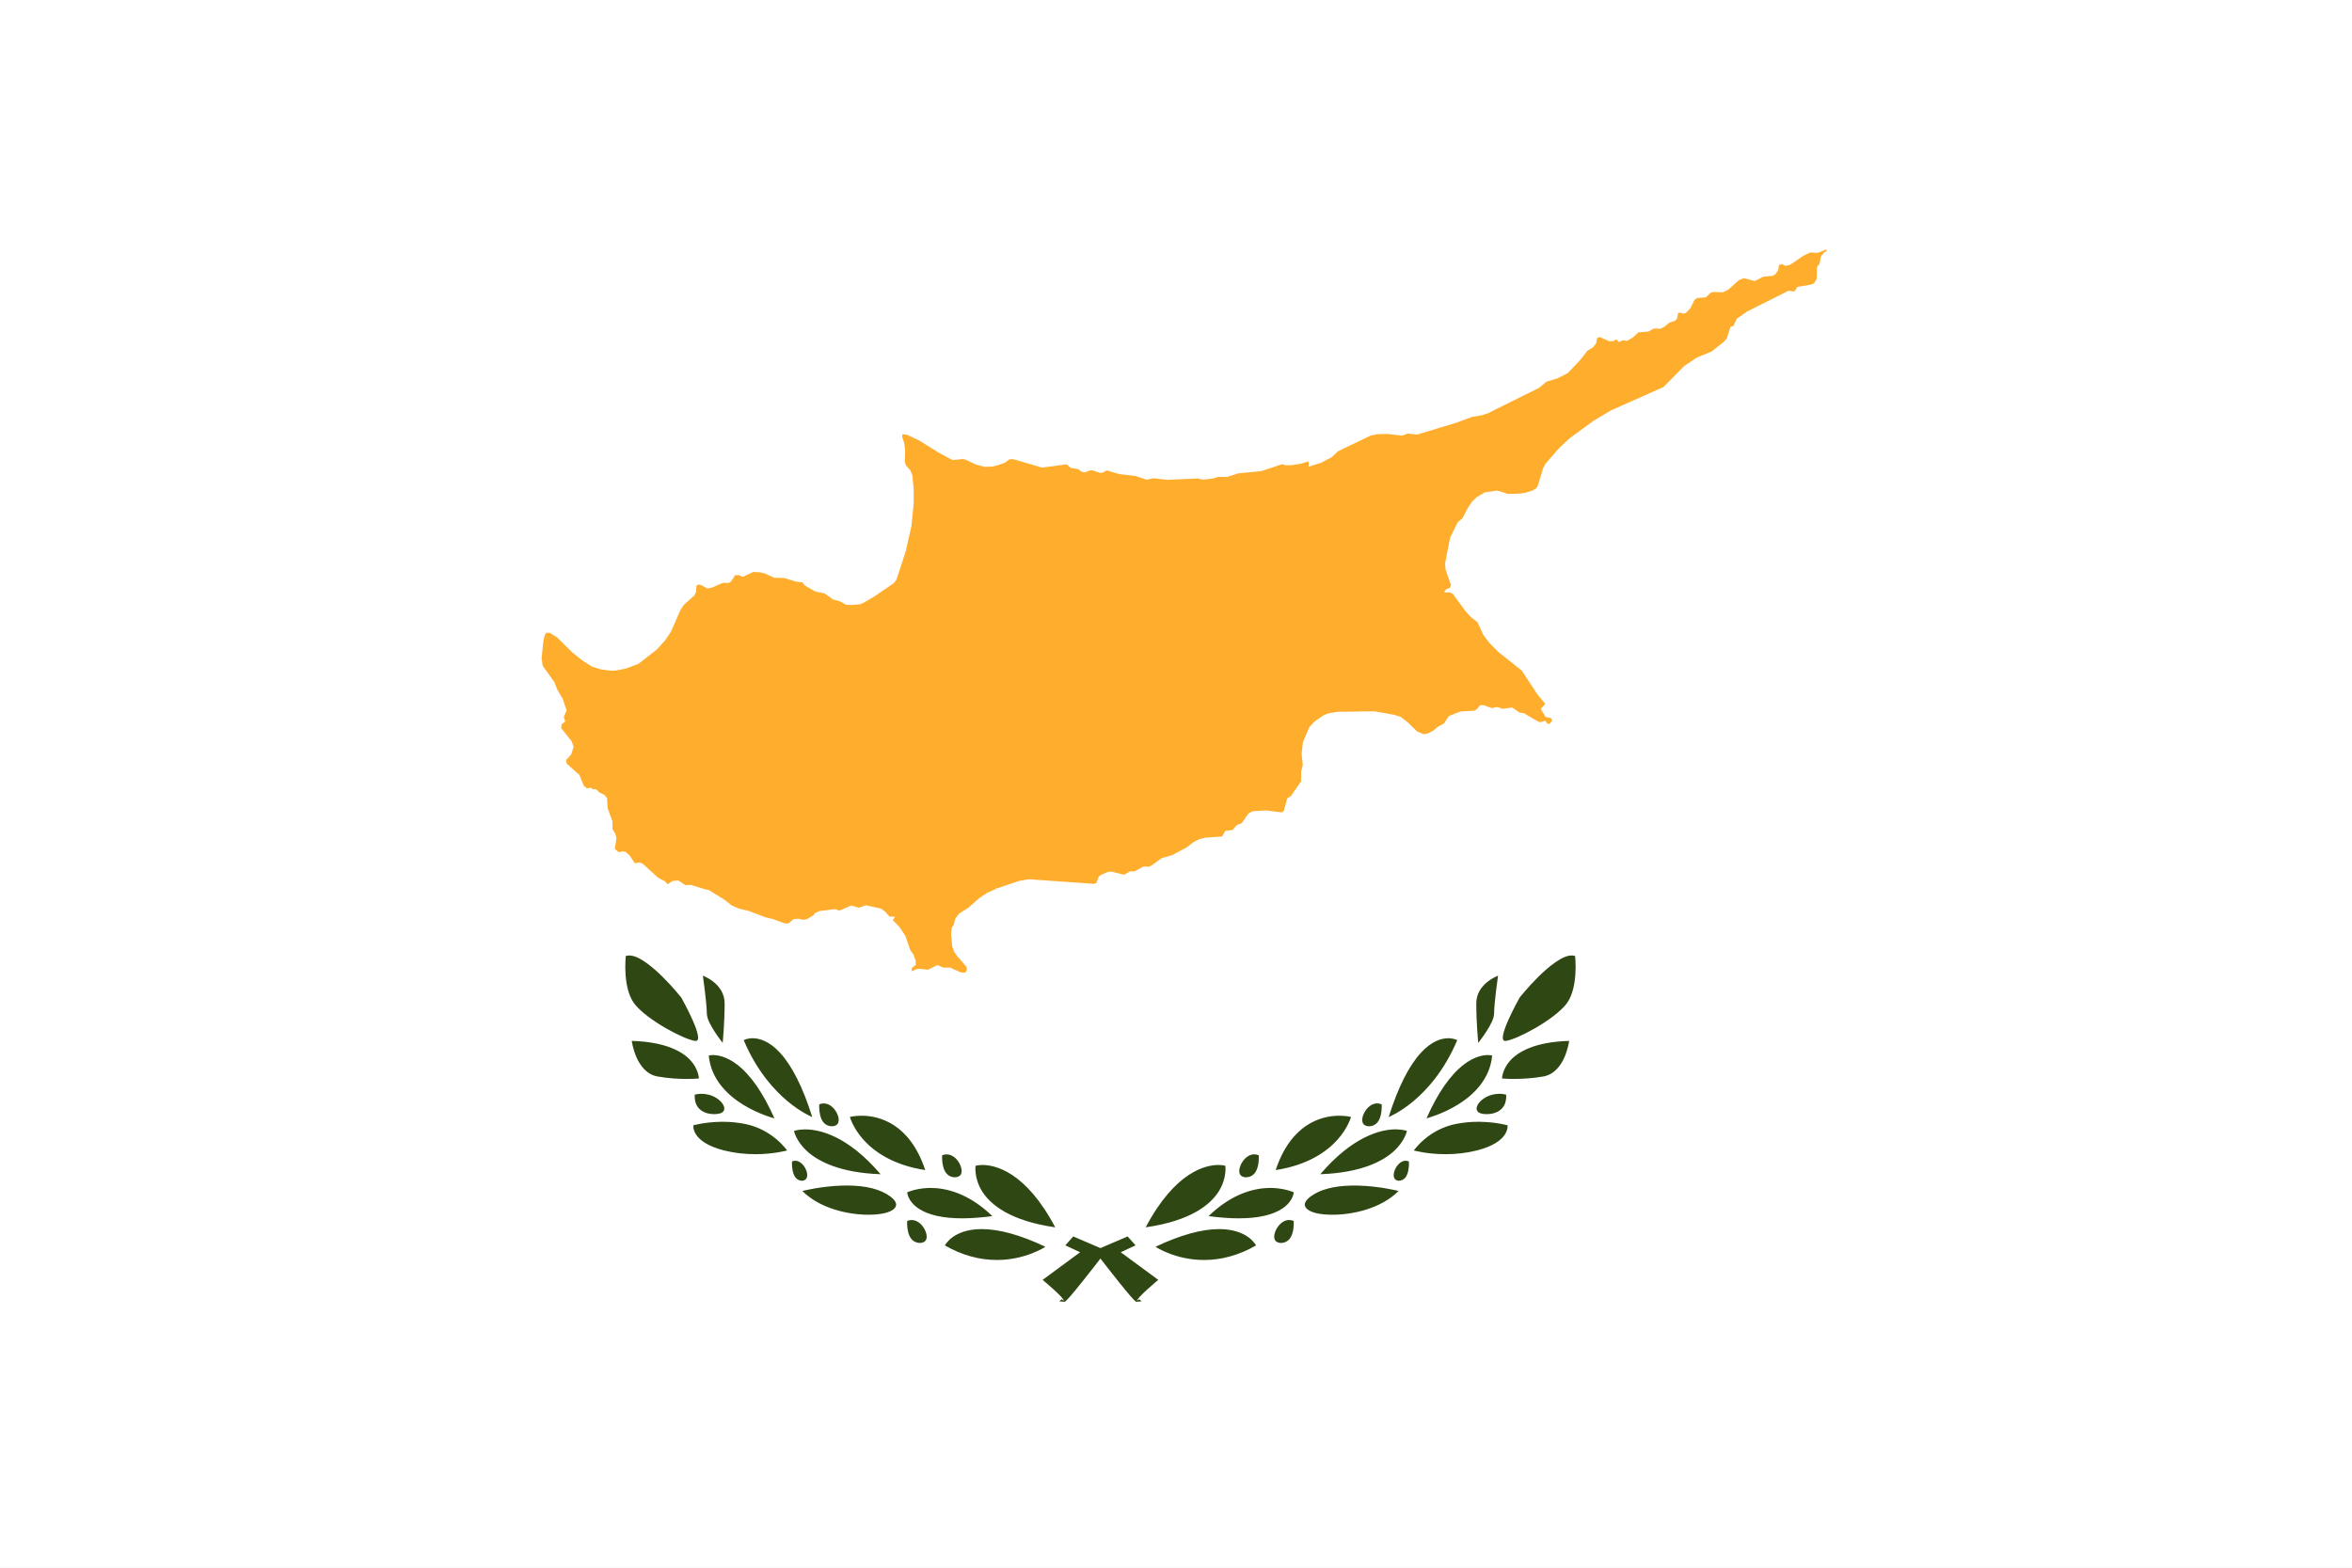
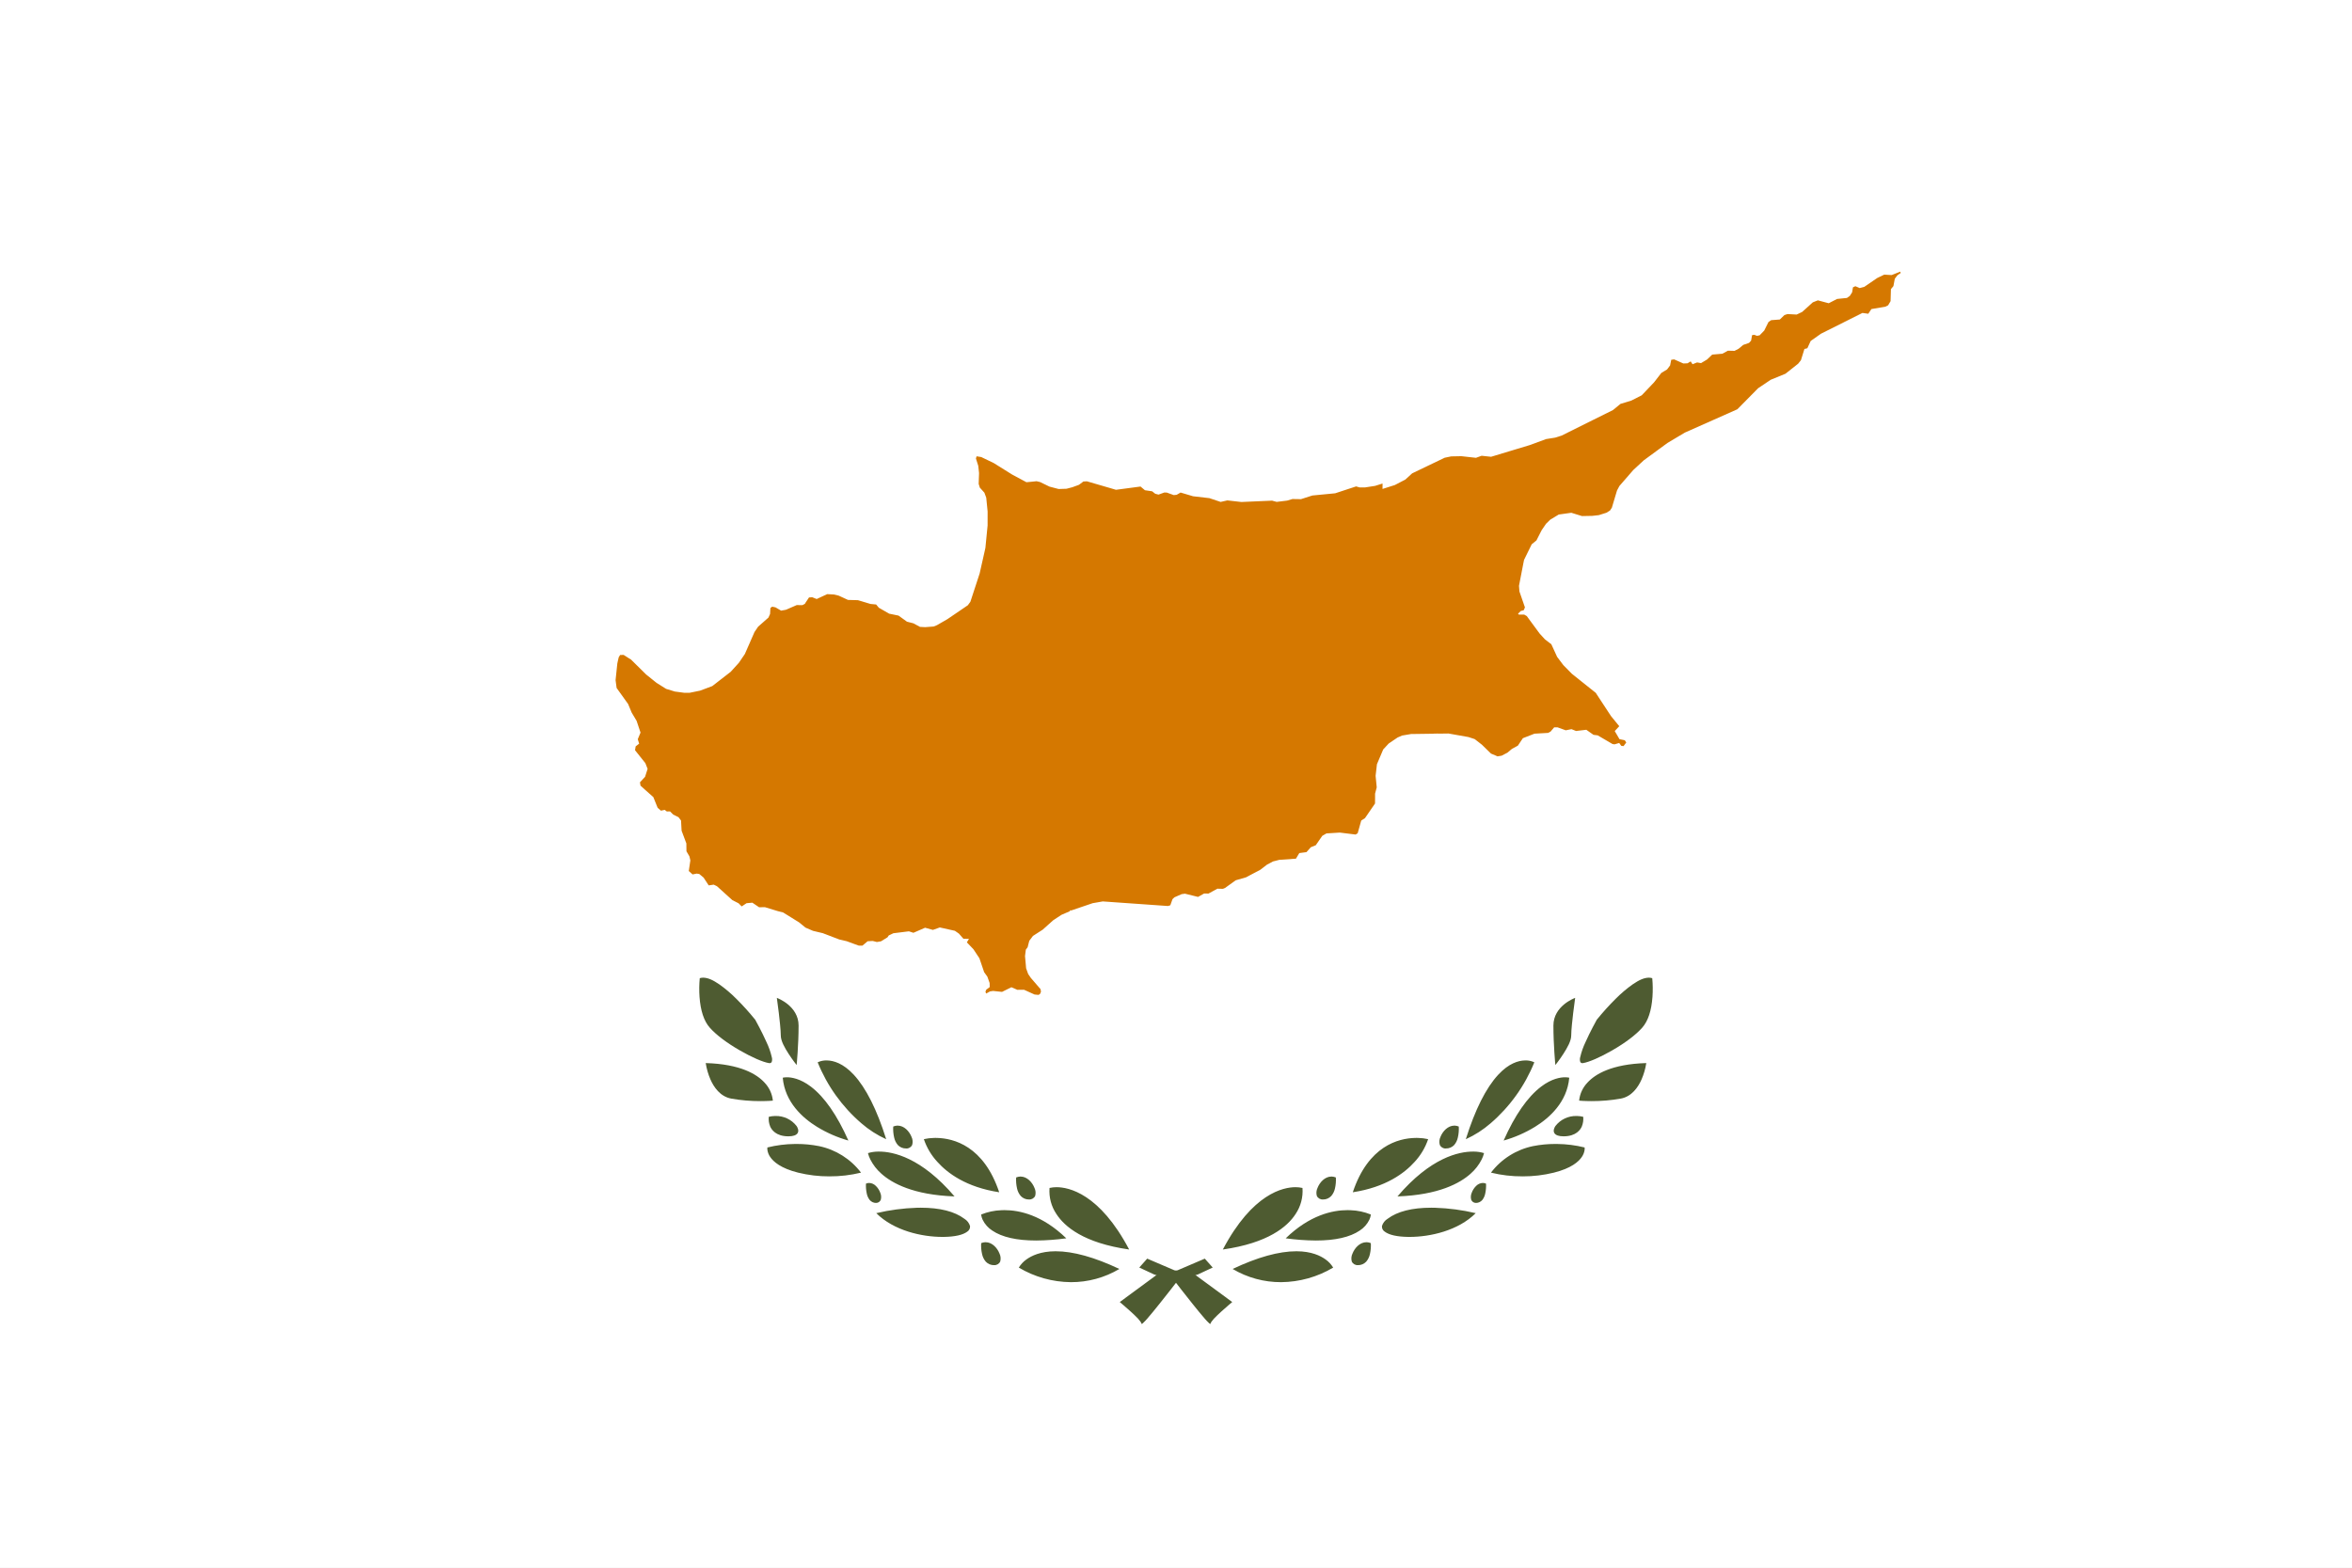
- <svg xmlns="http://www.w3.org/2000/svg" xml:space="preserve" viewBox="0 0 900 600" version="1.1" y="0px" x="0px" enable-background="new 0 0 900 600">
+ <svg xmlns="http://www.w3.org/2000/svg" xmlns:xlink="http://www.w3.org/1999/xlink" width="900" height="600">
  <rect width="900" height="600" fill="#fff" />
-   <path d="m434.8 498.25c-0.18-0.086-0.218-0.122-0.347-0.245l-0.125-0.117c-0.324-0.297-0.861-0.822-1.582-1.643-1.332-1.513-3.119-3.728-4.69-5.685-3.115-3.883-5.689-7.228-6.174-7.858l-0.793-1.032-0.793 1.032c-0.485 0.632-3.062 3.979-6.175 7.858-1.57 1.957-3.358 4.172-4.689 5.684-0.722 0.821-1.258 1.347-1.582 1.643l-0.125 0.118c-0.133 0.127-0.169 0.161-0.283 0.216l-0.131 0.009-2.005-0.192 0.967-0.752 0.898 0.569c-0.043-0.103-0.12-0.284-0.258-0.484-0.226-0.327-0.556-0.732-0.931-1.141-0.812-0.886-1.964-1.952-2.876-2.782-2.047-1.861-4.107-3.575-4.127-3.593l-0.02-0.016 14.363-10.564-5.671-2.644 3.03-3.406 10.408 4.456 10.408-4.456 3.03 3.406-5.671 2.644 14.363 10.564-0.011 0.009c-0.029 0.024-2.089 1.738-4.136 3.599-0.913 0.83-2.064 1.896-2.877 2.783-0.375 0.408-0.705 0.813-0.93 1.14-0.138 0.201-0.215 0.383-0.252 0.471l0.892-0.555 0.967 0.752-1.968 0.184-0.09 0.02zm25.93-16.02c-10.901 0-18.327-4.892-18.569-5.054 9.47-4.493 17.671-6.771 24.374-6.771h0.116c5.657 0.022 9.158 1.726 11.1 3.15 1.947 1.429 2.801 2.954 2.882 3.104l-0.009 0.005c-6.42 3.7-13.11 5.57-19.89 5.57zm-79.27 0c-6.777-0.001-13.471-1.874-19.895-5.567l-0.007-0.004 0.003-0.008s0.84-1.601 2.878-3.096c1.941-1.425 5.442-3.128 11.1-3.15h0.117c6.701 0 14.901 2.278 24.373 6.771-0.32 0.212-7.756 5.054-18.566 5.054l0.01 0.01zm108.63-6.51c-1.097 0-2.038-0.554-2.344-1.379-0.3-0.809-0.207-1.841 0.274-3.068 0.796-2.023 2.647-4.149 4.993-4.337 0.045-0.004 0.092-0.005 0.139-0.005l0.318 0.008c0.504 0.012 1.043 0.135 1.562 0.354v0.001c0 0.005 0.177 2.104-0.351 4.216-0.309 1.231-0.773 2.172-1.422 2.878-0.79 0.86-1.91 1.34-3.17 1.34zm-138 0c-1.253 0-2.379-0.474-3.17-1.333-0.649-0.706-1.114-1.646-1.422-2.878-0.504-2.018-0.365-4.025-0.351-4.217 0.526-0.221 1.062-0.342 1.562-0.354l0.112-0.002c2.511 0 4.49 2.178 5.338 4.337 0.481 1.227 0.574 2.259 0.274 3.067-0.3 0.81-1.24 1.37-2.34 1.37zm86.32-6c11.371-21.524 23.183-23.848 27.734-23.848 1.534 0.007 2.553 0.25 2.737 0.298l0.011 0.055c0 0.006 0.682 4.769-2.641 9.918-3.116 4.828-10.474 11.104-27.833 13.583l-0.013 0.002zm-34.64 0.01c-17.359-2.479-24.717-8.755-27.833-13.583-3.323-5.149-2.641-9.912-2.634-9.96l0.003-0.014 0.013-0.004c0.005 0 1.061-0.285 2.658-0.293 4.618 0 16.43 2.323 27.798 23.842l0.007 0.014-0.02-0.01zm70.23-3.44c-3.455-0.001-7.333-0.284-11.524-0.843l-0.007-0.001 0.005-0.005c9.201-8.914 17.917-10.784 23.609-10.784 0.445 0.001 0.831 0.013 1.214 0.03 4.525 0.212 7.559 1.557 7.766 1.65-0.01 0.101-0.105 0.97-0.595 2.023-0.502 1.082-1.548 2.675-3.686 4.125-3.72 2.523-9.366 3.804-16.78 3.804l-0.01 0.01zm-105.81 0c-7.416-0.001-13.062-1.28-16.782-3.804-2.138-1.45-3.184-3.043-3.686-4.125-0.47-1.014-0.577-1.856-0.594-2.023 0.196-0.09 3.232-1.438 7.765-1.65 0.383-0.018 0.769-0.029 1.174-0.03 5.732 0 14.448 1.87 23.646 10.78l0.009 0.009-0.011 0.001c-4.2 0.55-8.08 0.84-11.53 0.84zm141.11-1.38c-4.252-0.067-7.262-0.746-8.944-2.017-0.795-0.601-1.19-1.404-1.056-2.15 0.161-0.894 0.873-1.805 2.178-2.783 3.564-2.673 8.846-4.088 15.699-4.206 0.439-0.008 0.885-0.013 1.326-0.013 0.381 0 0.76 0.004 1.133 0.013 8.181 0.198 15.452 2.044 15.524 2.062l0.018 0.004-0.016 0.017c-6.691 6.691-17.435 9.078-25.255 9.078h-0.6zm-177.02 0c-7.82 0-18.563-2.388-25.263-9.087l-0.007-0.008 0.02-0.005c0.07-0.018 7.342-1.863 15.523-2.062 0.488-0.012 0.979-0.019 1.475-0.019 7.332 0 12.944 1.422 16.682 4.225 1.305 0.979 2.018 1.89 2.178 2.783 0.134 0.746-0.26 1.55-1.056 2.15-1.683 1.271-4.692 1.949-8.945 2.017l-0.6 0.02zm202.97-13c-0.919 0-1.602-0.613-1.8-1.219-0.244-0.743-0.186-1.605 0.18-2.635 0.355-1 0.954-1.939 1.688-2.645 0.55-0.529 1.434-1.16 2.513-1.16 0.525 0.014 0.936 0.106 1.296 0.277 0.007 0.099 0.121 1.876-0.29 3.691-0.25 1.106-0.603 1.907-1.108 2.522-0.61 0.73-1.52 1.16-2.48 1.16zm-228.31 0c-0.963 0-1.867-0.426-2.479-1.167-0.506-0.614-0.858-1.416-1.108-2.522-0.418-1.848-0.292-3.656-0.291-3.674l0.001-0.018c0.364-0.172 0.771-0.264 1.217-0.275h0.003c1.157 0 2.039 0.63 2.589 1.158 0.733 0.705 1.333 1.645 1.688 2.645 0.365 1.03 0.424 1.892 0.18 2.635-0.2 0.59-0.88 1.21-1.8 1.21zm169.78-1.32c-1.097 0-2.038-0.554-2.344-1.379-0.3-0.809-0.207-1.841 0.274-3.068 0.796-2.023 2.647-4.149 4.993-4.337 0.045-0.004 0.092-0.005 0.139-0.005l0.318 0.008c0.504 0.012 1.043 0.135 1.562 0.354v0.001c0 0.005 0.177 2.104-0.351 4.216-0.309 1.231-0.773 2.172-1.422 2.878-0.79 0.86-1.92 1.33-3.17 1.33zm-111.25 0c-1.253 0-2.379-0.474-3.17-1.333-0.649-0.706-1.114-1.646-1.422-2.878-0.504-2.018-0.365-4.025-0.351-4.217 0.526-0.221 1.062-0.342 1.562-0.354l0.112-0.002c2.511 0 4.49 2.178 5.338 4.337 0.481 1.227 0.574 2.259 0.274 3.067-0.3 0.82-1.25 1.37-2.34 1.37zm-28.51-1.18c-15.737-0.554-23.904-5.027-27.984-8.683-2.297-2.058-3.574-4.098-4.24-5.447-0.628-1.274-0.866-2.249-0.908-2.438l0.021-0.009c0.003 0 1.489-0.532 3.885-0.579l0.368-0.004c5.307 0 16.111 2.229 28.852 17.153v0.01zm168.27-0.01c12.36-14.479 22.925-16.96 28.122-17.151 0.155-0.005 0.309-0.008 0.459-0.008 0.212 0 0.419 0.005 0.617 0.008 2.321 0.046 3.783 0.538 3.931 0.59v0.003c-0.001 0-0.22 1.037-0.909 2.435-0.666 1.349-1.941 3.389-4.239 5.447-4.081 3.656-12.25 8.13-27.985 8.683l0.01-0.01zm-151.18-1.58c-12.661-1.928-19.834-7.363-23.622-11.585-3.971-4.425-5.16-8.546-5.213-8.738 0.023-0.007 1.57-0.41 3.9-0.469 0.169-0.005 0.345-0.007 0.524-0.007 0.181 0 0.365 0.002 0.553 0.007 6.368 0.139 17.934 3.023 23.855 20.785h0.01zm134.09 0c5.922-17.768 17.488-20.652 23.855-20.791 0.188-0.005 0.373-0.007 0.554-0.007 0.18 0 0.354 0.002 0.525 0.007 2.329 0.059 3.877 0.462 3.892 0.467l0.009 0.002c-0.01 0.035-1.167 4.229-5.214 8.738-3.8 4.22-10.97 9.66-23.63 11.58zm65-6.08c-7.044 0-12.065-1.404-12.115-1.419l-0.012-0.003 0.014-0.022c0.045-0.066 5.509-8.019 16.045-10.126 2.755-0.551 5.637-0.83 8.563-0.83 0.244 0 0.486 0.002 0.725 0.006 6.064 0.093 10.447 1.324 10.491 1.337l0.012 0.043c-0.002 0 0.049 0.456-0.038 1.033-0.089 0.581-0.341 1.493-1.032 2.533-1.219 1.832-4.063 4.364-10.69 6.021-3.77 0.95-7.79 1.43-11.94 1.43zm-264.09 0c-4.149 0-8.174-0.48-11.962-1.427-6.629-1.658-9.473-4.189-10.691-6.021-0.692-1.04-0.943-1.952-1.031-2.534-0.085-0.556-0.04-0.999-0.031-1.073l0.031-0.011c0.017-0.004 4.4-1.235 10.464-1.328 0.239-0.004 0.48-0.006 0.725-0.006 2.927 0 5.808 0.279 8.564 0.83 10.536 2.107 16 10.06 16.053 10.14l0.005 0.009-0.013 0.003c-0.06 0.01-5.08 1.42-12.12 1.42zm234.7-10.68c-1.093 0-2.001-0.542-2.312-1.38-0.308-0.826-0.226-1.847 0.243-3.034 0.798-2.024 2.65-4.15 4.993-4.339 0.045-0.004 0.092-0.005 0.139-0.005l0.318 0.008c0.505 0.012 1.045 0.135 1.562 0.354v0.001c0 0.007 0.177 2.081-0.351 4.184-0.317 1.266-0.782 2.217-1.421 2.908-0.78 0.85-1.9 1.31-3.17 1.31zm-205.31 0c-1.269 0-2.395-0.463-3.172-1.304-0.639-0.691-1.104-1.643-1.42-2.908-0.506-2.015-0.365-4.002-0.351-4.185 0.526-0.221 1.062-0.342 1.562-0.354l0.112-0.002c2.506 0 4.488 2.179 5.339 4.338 0.468 1.188 0.55 2.208 0.243 3.034-0.31 0.84-1.22 1.38-2.31 1.38zm-22.1-3.03c-0.095-0.023-5.977-1.536-11.967-5.225-5.544-3.413-12.326-9.45-13.153-18.83v-0.005l0.014-0.004c0.001 0 0.516-0.125 1.278-0.154 0.105-0.004 0.217-0.006 0.334-0.006 1.656 0 5.046 0.466 9.147 3.584 5.22 3.98 10.04 10.92 14.35 20.65zm249.51 0c4.305-9.729 9.131-16.672 14.348-20.64 3.692-2.809 6.796-3.496 8.749-3.578 0.122-0.005 0.237-0.007 0.348-0.007 0.136 0 0.265 0.003 0.388 0.007 0.755 0.029 1.269 0.152 1.289 0.158l-0.001 0.019c-0.827 9.367-7.608 15.404-13.152 18.816-5.98 3.67-11.85 5.19-11.98 5.22zm-235.08-0.53c-0.037-0.015-4.229-1.693-9.469-6.084-4.882-4.092-11.746-11.46-16.716-23.33 0.003-0.001 1.142-0.608 2.886-0.718 0.101-0.007 0.203-0.009 0.306-0.009 0.15 0 0.305 0.005 0.463 0.009 2.411 0.068 6.083 1.07 10.154 5.463 4.676 5.047 8.85 13.34 12.404 24.651l0.01 0.032-0.03-0.01zm220.63-0.03c3.549-11.295 7.723-19.589 12.399-24.636 4.07-4.393 7.743-5.395 10.107-5.461 0.206-0.006 0.359-0.011 0.51-0.011 0.104 0 0.204 0.002 0.304 0.009 1.67 0.104 2.784 0.664 2.889 0.719-4.973 11.87-11.834 19.238-16.717 23.329-5.239 4.391-9.432 6.069-9.473 6.086l-0.034 0.013 0.01-0.05zm37.41-1.06c-1.831 0-3.019-0.411-3.529-1.221-0.646-1.026 0.135-2.342 0.391-2.721 1.286-1.912 4.285-3.841 8.084-3.841l0.165 0.001c0.795 0.012 1.624 0.12 2.396 0.313l0.002 0.009c0.004 0.026 0.25 1.862-0.552 3.719-0.49 1.12-2.14 3.74-6.96 3.74zm-295.43 0c-4.821 0-6.471-2.615-6.957-3.74-0.798-1.849-0.556-3.689-0.554-3.707l0.003-0.02c0.78-0.195 1.605-0.303 2.398-0.314l0.165-0.001c3.799 0 6.798 1.929 8.084 3.841 0.255 0.379 1.037 1.694 0.39 2.721-0.52 0.81-1.7 1.22-3.53 1.22zm306.11-13.47c-2.851 0-4.719-0.181-4.737-0.183l-0.005-0.005c0.001-0.021 0.104-3.535 3.206-6.918 2.923-3.187 9.195-7.067 22.479-7.457l0.01-0.001-0.002 0.019c-0.002 0.014-0.397 3.052-1.796 6.236-1.286 2.925-3.72 6.575-8.014 7.356-4.33 0.77-8.44 0.94-11.14 0.94zm-316.79 0c-2.692 0-6.811-0.165-11.141-0.952-4.294-0.781-6.728-4.432-8.013-7.356-1.399-3.185-1.794-6.223-1.798-6.254h0.012c13.282 0.39 19.555 4.271 22.478 7.457 3.018 3.29 3.197 6.706 3.206 6.922l-0.009 0.001c-0.02 0-1.89 0.18-4.74 0.18zm302.95-13.82c-0.008-0.072-0.745-7.602-0.745-15.086 0-7.477 7.971-10.468 8.31-10.591l0.011-0.004c-0.021 0.152-0.387 2.733-0.751 5.757-0.282 2.351-0.757 6.596-0.757 8.619 0 2.089-1.455 4.64-3.028 7.084-1.499 2.329-3.015 4.205-3.029 4.224l-0.009 0.011 0.01-0.01zm-289.12 0c-0.018-0.022-1.535-1.898-3.033-4.228-1.573-2.445-3.028-4.996-3.028-7.084 0-2.016-0.474-6.266-0.757-8.619-0.358-2.985-0.72-5.54-0.75-5.757l0.013 0.004c0.337 0.123 8.308 3.114 8.308 10.591 0 7.489-0.738 15.014-0.745 15.089l-0.001 0.011h-0.01zm299.46-0.71c-0.163 0-0.305-0.03-0.433-0.092-0.15-0.072-0.305-0.253-0.386-0.449-0.193-0.471-0.151-0.989-0.004-1.78 0.258-1.391 0.901-3.217 2.024-5.745 1.788-4.028 4.089-8.168 4.314-8.571l0.024-0.026c0.031-0.04 3.188-4.015 7.199-7.972 2.326-2.294 4.51-4.148 6.49-5.514 2.507-1.728 4.447-2.545 6.106-2.573h0.009c0.546 0 0.981 0.067 1.376 0.198l0.014 0.005 0.001 0.008s0.366 3.233 0.086 7.155c-0.377 5.269-1.683 9.214-3.881 11.726-2.411 2.755-6.537 5.877-11.619 8.791-4.577 2.624-8.717 4.426-11.073 4.818-0.08 0-0.16 0.01-0.25 0.01zm-309.79 0c-0.084 0-0.167-0.008-0.25-0.021-2.356-0.393-6.496-2.194-11.073-4.818-5.082-2.914-9.209-6.036-11.62-8.791-2.198-2.512-3.503-6.457-3.88-11.726-0.267-3.739 0.053-6.854 0.087-7.163 0.412-0.137 0.85-0.204 1.315-0.204 1.764 0.029 3.647 0.823 6.189 2.574 1.981 1.365 4.165 3.221 6.49 5.514 4.012 3.957 7.168 7.932 7.199 7.971l0.032 0.04c0.265 0.475 2.537 4.571 4.307 8.558 1.124 2.532 1.767 4.357 2.024 5.746 0.147 0.791 0.19 1.31-0.004 1.781-0.081 0.195-0.235 0.376-0.385 0.448-0.14 0.06-0.28 0.09-0.44 0.09z" fill="#2F4712" />
-   <path d="m698.83 95.476l-2.355 0.938-0.923 0.368-2.854-0.157-2.673 1.283-4.74 3.239-0.209 0.15-1.767 0.461-1.641-0.708-0.932 0.424-0.321 1.92-0.887 1.379-1.092 0.767-3.783 0.387-3.19 1.645-4.15-1.111-1.928 0.755-4.099 3.692-2.095 0.992-0.732-0.042-2.778-0.143-1.173 0.384-1.752 1.693-3.315 0.258-1.033 0.715-1.618 3.26-1.753 1.808-1.003 0.212-1.087-0.398-0.817 0.144-0.37 2.086-0.793 0.874-2.219 0.764-1.773 1.477-1.556 0.799-2.084-0.052h-0.479l-2.076 1.146-3.905 0.342-1.624 1.549-0.358 0.331-0.758 0.458-1.24 0.74-0.304 0.184-1.495-0.267-1.75 0.693-0.708-1.089-1.211 0.727-1.604 0.069-1.998-0.889-1.522-0.678-1.113 0.161-0.387 1.94-0.039 0.206-1.17 1.557-2.184 1.323-0.297 0.387-2.485 3.208-4.722 4.966-3.993 2.028-4.139 1.259-2.897 2.38-7.599 3.767-11.994 5.967-2.453 0.786-3.52 0.562-6.278 2.312-5.539 1.671-0.308 0.094-1.096 0.332-7.81 2.363-3.635-0.384-2.153 0.782-5.605-0.622-3.897 0.077-2.467 0.513-4.637 2.224-7.827 3.762-2.586 2.366-4.027 2.101-4.715 1.493 0.011-1.981-0.028-0.084-1.636 0.517-1.181 0.373-3.825 0.59h-2.128l-1.321-0.384-0.204 0.069-7.818 2.576-8.719 0.842-4.363 1.399-3.26-0.052-2.038 0.607-3.995 0.488-1.428-0.381-0.322-0.088-11.75 0.51-5.372-0.607-2.564 0.583-4.296-1.445-6.269-0.727-1.465-0.439-3.295-0.978-1.491 0.859-1.116 0.119-2.667-0.967-0.96-0.025-2.202 0.796-1.267-0.325-1.177-0.938-2.761-0.411-1.682-1.414-9.402 1.246-2.551-0.75-8.554-2.492-1.361 0.069-1.696 1.271-2.548 0.929-2.212 0.575-3.012 0.105-3.497-0.918-3.606-1.748-1.333-0.317-2.974 0.3-0.91 0.083-5.466-2.932-7.042-4.404-4.778-2.296-1.794-0.291-0.241 0.853 0.89 2.805 0.303 2.774-0.091 2.563-0.049 1.587 0.446 1.425 1.725 1.912 0.719 1.92 0.526 5.284-0.006 5.362-0.839 8.551-0.283 1.302-1.001 4.43-0.914 4.069-3.546 10.833-0.974 1.343-2.391 1.631-5.419 3.688-3.99 2.301-1.263 0.523-3.239 0.245-2.018-0.105-2.513-1.361-2.467-0.635-3.232-2.324-3.595-0.744-3.941-2.278-1.026-1.233-2.146-0.202-2.976-0.893 0.002-0.005-1.093-0.327-0.755-0.22v-0.001l-3.796-0.104-3.54-1.634-1.864-0.45-2.547-0.129-2.666 1.239-0.001-0.004-1.351 0.629-1.707-0.678-1.235 0.077-1.399 2.115-0.209 0.328-0.964 0.51-1.2-0.017-0.939-0.025-1.016 0.444-1.368 0.593v0.003l-1.208 0.527-0.59 0.255-0.01-0.01-0.363 0.073-0.645 0.112-0.8 0.153-1.41-0.824-0.75-0.442-1.257-0.256-0.677 0.489-0.133 2.301-0.618 1.378-1.961 1.734-1.993 1.755-1.389 2.047-3.676 8.39-2.303 3.385-0.715 0.789-2.408 2.656-2.136 1.657-4.922 3.815-4.659 1.741-4.013 0.82-1.951 0.008-3.696-0.492-3.323-1.02-3.65-2.282-4.003-3.217-5.794-5.724-0.82-0.493-0.171-0.114-1.825-1.167-1.354 0.035-0.53 0.874-0.29 1.263-0.245 1.12-0.664 6.367 0.049 0.369 0.349 2.622 4.401 6.15 1.358 3.267 0.223 0.373 0.908 1.525 0.691 1.163 0.069 0.118 1.504 4.488-1.057 2.534 0.534 1.697-1.336 1.037-0.245 1.465 3.951 4.953 0.862 2.185-0.963 3.029-1.536 1.671-0.429 0.457 0.216 1.28 1.818 1.635 3.089 2.75 1.647 4.086 1.253 1.096 1.456-0.31 0.81 0.618 1.228-0.021 1.208 1.208 0.782 0.379 1.236 0.616 0.977 1.272 0.216 3.911 1.822 4.86 0.028 2.635 0.01 0.374 1.134 1.948 0.356 1.538-0.604 4.069 1.445 1.306 1.567-0.32 1.012 0.16 1.626 1.354 1.969 3.001 1.926-0.282 1.222 0.589 5.902 5.334 1.339 0.676 0.074 0.042 0.963 0.483 1.197 1.208 1.856-1.232 0.206-0.021 2.018-0.178 0.886 0.597 1.704 1.149 2.234-0.029 4.844 1.485 2.119 0.543 4.261 2.648 1.811 1.12 1.072 0.871 1.424 1.161 2.845 1.224 2.44 0.584 1.322 0.314 0.995 0.384 0.025-0.062 0.014 0.004-0.024 0.063 5.284 2.023 2.862 0.668 2.648 0.975 1.927 0.703 1.414 0.023 2-1.682 1.937-0.112 1.609 0.401 1.57-0.263 2.485-1.531 0.485-0.719 1.762-0.839 5.944-0.738 1.737 0.564 4.46-1.94 2.988 0.831 2.645-0.938 5.779 1.284 1.536 1.081 1.717 1.965 0.21 0.009 1.912 0.037-0.799 1.331 2.523 2.647 2.279 3.445 0.154 0.455 1.657 4.864 1.232 1.723 0.862 2.405 0.042 1.568-1.34 1.022-0.22 0.583-0.076 0.216 0.272 0.655 0.506-0.276 0.963-0.533 1.166-0.181 2.066 0.22 1.364 0.143 2.154-1.069 1.427-0.71 2.293 0.987 2.52-0.028 1.058 0.471 2.995 1.358 1.529 0.144 0.565-0.371 0.36-0.856-0.185-0.996-1.145-1.323-2.531-2.938-1.036-1.51-0.789-2.186-0.245-2.794-0.174-1.885 0.314-2.477 0.68-0.884 0.5-1.968h0.009l0.129-0.515 1.406-1.866 3.724-2.393 4-3.582 3.162-2.085 3.26-1.412 0.087-0.396 0.363 0.146 8.292-2.819 0.137-0.016 3.692-0.643 24.92 1.755 0.924-0.279 0.004-0.006 0.83-2.33 0.447-0.432 0.297-0.282 2.74-1.206 1.281-0.183 3.556 0.878 1.456 0.359 2.332-1.307 1.654 0.028 3.417-1.866 2.111 0.053 0.803-0.321 4.112-2.955 3.961-1.135 1.03-0.548 0.363-0.199 4.06-2.144 2.579-1.981 2.226-1.183 2.438-0.629 6.38-0.449 1.283-2.138 2.744-0.366 1.657-1.87 1.896-0.771 1.359-1.958 1.139-1.641 1.591-0.921 5.1-0.32 6.045 0.749 0.799-0.485 1.366-4.875 1.43-0.915 3.851-5.612 0.013-2.045 0.004-1.708 0.633-2.432-0.43-4.391 0.51-4.446 2.394-5.65 2.109-2.279 3.401-2.301 1.729-0.753 2.449-0.412v-0.006l0.36-0.061 0.624-0.107 8.433-0.116c0.117-0.087 3.067-0.042 3.067-0.042l2.812-0.038 7.114 1.266 0.506 0.088 2.405 0.779 2.774 2.157 2.936 2.868 0.551 0.535 1.902 0.801 0.575 0.251 1.571-0.251 2.237-1.165 1.688-1.427 2.301-1.257 0.056-0.08 1.295-1.948 0.039-0.04 0.028 0.007 0.003-0.011-0.022-0.005 0.511-0.775 4.447-1.733 5.23-0.304 0.588-0.318 0.327-0.175 1.382-1.623 1.295-0.011 3.135 1.134 2.204-0.437 1.75 0.699 1.36-0.161 2.565-0.304 2.754 1.938 1.605 0.205 5.658 3.31 0.294 0.048 0.152 0.028 0.324 0.053 0.671-0.199 0.998-0.289 0.132-0.039 0.126 0.174 0.643 0.907 0.882 0.126 1.044-1.393-0.415-0.632-0.157-0.23-2.021-0.411-1.815-3.103 1.728-1.861-2.711-3.326-0.45-0.551-0.153-0.234-0.937-1.423-4.746-7.235-6.182-4.935-0.002 0.004-2.165-1.732-0.014-0.01-0.758-0.596-3.302-3.358-2.358-3.13-0.309-0.674-0.487-1.062-1.413-3.078-2.462-1.896-2.006-2.191-0.098-0.129-4.14-5.626-0.68-0.943-0.978-0.565-2.066-0.014-0.195-0.196-0.116-0.121 0.07-0.074 0.991-0.985 1.105-0.278 0.476-1.089-2.108-6.104-0.014-0.213-0.157-1.95 1.718-8.855 0.22-1.079 2.928-5.958 1.814-1.486 1.98-3.892 1.696-2.488 1.625-1.582 0.284-0.168 2.934-1.776 2.465-0.347 2.348-0.331 4.099 1.264 3.901-0.076 0.761-0.081 1.77-0.203 2.911-0.917 1.374-0.848 0.713-1.093 1.487-4.987 0.478-1.587 0.917-1.724 5.306-6.108 4.011-3.71 9.019-6.613 4.415-2.639 2.254-1.347 20.126-8.946 5.23-5.302 2.725-2.757 4.821-3.235 5.641-2.311 4.854-3.842 1.06-1.334 1.336-4.303 1.113-0.269 1.005-2.174 0.286-0.618 3.961-2.792 0.448-0.223 15.388-7.71 2.236 0.307 1.197-1.793 4.477-0.751 0.824-0.14 1.104-0.551 0.939-1.599v-0.316l0.129-4.273 0.956-1.155 0.521-2.816 0.491-0.65 0.513-0.676 1.268-0.891-0.22-0.531z" fill="#FFAD2D" />
+   <path id="branch" d="M 463.1,506.741 c -0.132,-0.056 -0.25,-0.14 -0.347,-0.245 l -0.125,-0.117 c -0.556,-0.519 -1.084,-1.068 -1.582,-1.643 c -1.332,-1.513 -3.119,-3.728 -4.69,-5.685 c -3.115,-3.883 -5.689,-7.228 -6.174,-7.858 l -0.793,-1.032 l -7.767,-2.395 l -5.671,-2.644 l 3.03,-3.406 l 10.408,4.456 l 7.767,1.594 l 14.363,10.564 l -0.011,0.009 c -0.029,0.024 -2.089,1.738 -4.136,3.6 c -0.913,0.83 -2.064,1.9 -2.877,2.783 c -0.335,0.359 -0.646,0.74 -0.93,1.14 c -0.171,0.284 -0.326,0.578 -0.465,0.88 M 409.76,490.722 c -7.007,-0.064 -13.872,-1.985 -19.895,-5.567 h -0.007 v -0.008 c 0.733,-1.222 1.713,-2.278 2.878,-3.1 c 1.941,-1.425 5.442,-3.128 11.1,-3.15 h 0.117 c 6.7,0 14.9,2.278 24.373,6.771 C 422.71,489.005 416.292,490.752 409.76,490.722 l 0.01,0.01 L 409.76,490.722 z M 380.39,484.212 c -1.198,0.023 -2.349,-0.461 -3.17,-1.333 c -0.709,-0.824 -1.197,-1.815 -1.42,-2.879 c -0.32,-1.381 -0.439,-2.802 -0.351,-4.217 c 0.494,-0.214 1.024,-0.334 1.562,-0.354 h 0.112 c 2.511,0 4.49,2.178 5.338,4.337 c 0.462,0.955 0.56,2.045 0.274,3.067 c -0.426,0.892 -1.353,1.435 -2.34,1.37 L 380.39,484.212 z M 432.07,478.222 c -17.359,-2.479 -24.717,-8.755 -27.833,-13.583 c -1.973,-2.93 -2.901,-6.438 -2.634,-9.96 v -0.014 h 0.013 c 0.872,-0.2 1.764,-0.299 2.658,-0.293 c 4.618,0 16.43,2.323 27.8,23.842 l 0.007,0.014 l -0.02,-0.01 L 432.07,478.222 z M 396.49,474.782 c -7.416,0 -13.062,-1.28 -16.782,-3.8 c -1.582,-1.013 -2.856,-2.44 -3.686,-4.125 c -0.303,-0.639 -0.503,-1.322 -0.594,-2.023 c 2.471,-1.002 5.1,-1.56 7.765,-1.65 c 0.383,-0.018 0.769,-0.029 1.174,-0.03 c 5.732,0 14.448,1.87 23.646,10.78 l 0.009,0.009 h -0.011 c -3.821,0.527 -7.673,0.807 -11.53,0.84 L 396.49,474.782 z M 360.58,473.402 c -7.82,0 -18.563,-2.388 -25.263,-9.087 l -0.007,-0.008 h 0.02 c 5.093,-1.203 10.293,-1.894 15.523,-2.062 c 0.488,-0.012 0.98,-0.018 1.475,-0.019 c 7.332,0 12.944,1.422 16.682,4.225 c 1.044,0.627 1.82,1.619 2.178,2.783 c 0.083,0.859 -0.326,1.691 -1.056,2.15 c -1.683,1.271 -4.692,1.949 -8.945,2.017 l -0.6,0.02 L 360.58,473.402 z M 335.24,460.402 c -0.959,0.002 -1.869,-0.427 -2.479,-1.167 c -0.564,-0.741 -0.944,-1.605 -1.108,-2.522 c -0.255,-1.207 -0.353,-2.442 -0.291,-3.674 v -0.018 c 0.382,-0.176 0.797,-0.27 1.217,-0.275 l 0,0 c 0.981,0.036 1.909,0.451 2.589,1.158 c 0.757,0.742 1.334,1.646 1.688,2.645 c 0.354,0.833 0.418,1.761 0.18,2.635 c -0.292,0.737 -1.007,1.218 -1.8,1.21 L 335.24,460.402 z M 393.77,459.082 c -1.198,0.023 -2.349,-0.461 -3.17,-1.333 c -0.709,-0.824 -1.198,-1.814 -1.422,-2.878 c -0.32,-1.381 -0.439,-2.802 -0.351,-4.217 c 0.494,-0.214 1.024,-0.334 1.562,-0.354 h 0.112 c 2.511,0 4.49,2.178 5.338,4.337 c 0.462,0.955 0.56,2.045 0.274,3.067 c -0.425,0.893 -1.353,1.436 -2.34,1.37 L 393.77,459.082 z M 365.26,457.902 c -15.737,-0.554 -23.9,-5.027 -27.984,-8.683 c -1.746,-1.53 -3.185,-3.379 -4.24,-5.447 c -0.393,-0.776 -0.697,-1.594 -0.908,-2.438 l 0.021,-0.009 c 1.26,-0.382 2.569,-0.577 3.885,-0.579 h 0.368 c 5.307,0 16.111,2.229 28.852,17.153 v 0.01 L 365.26,457.902 z M 382.35,456.312 c -12.661,-1.928 -19.834,-7.363 -23.622,-11.585 c -2.338,-2.51 -4.115,-5.489 -5.213,-8.738 c 1.28,-0.293 2.587,-0.451 3.9,-0.469 c 0.169,0 0.345,-0.007 0.524,-0.007 s 0.365,0 0.553,0.007 c 6.368,0.139 17.934,3.023 23.855,20.785 h 0.01 L 382.35,456.312 z M 317.35,450.232 c -4.03,0.013 -8.047,-0.468 -11.96,-1.432 c -6.629,-1.658 -9.473,-4.189 -10.691,-6.021 c -0.525,-0.759 -0.876,-1.624 -1.031,-2.534 c -0.055,-0.355 -0.066,-0.715 -0.031,-1.073 l 0.031,-0.011 c 3.424,-0.849 6.936,-1.295 10.464,-1.328 c 0.239,0 0.48,-0.006 0.725,-0.006 c 2.875,-0.005 5.744,0.273 8.564,0.83 c 6.397,1.337 12.097,4.938 16.053,10.14 v 0.009 h -0.013 c -3.966,0.97 -8.037,1.447 -12.12,1.42 L 317.35,450.232 z M 346.74,439.552 c -1.193,0.032 -2.345,-0.44 -3.172,-1.3 c -0.711,-0.834 -1.2,-1.834 -1.42,-2.908 c -0.321,-1.37 -0.439,-2.78 -0.351,-4.185 c 0.494,-0.214 1.024,-0.334 1.562,-0.354 h 0.112 c 2.506,0 4.488,2.179 5.339,4.338 c 0.453,0.947 0.539,2.027 0.243,3.034 c -0.406,0.898 -1.327,1.448 -2.31,1.38 L 346.74,439.552 z M 324.64,436.522 c -4.208,-1.191 -8.233,-2.949 -11.967,-5.225 c -5.544,-3.413 -12.326,-9.45 -13.153,-18.83 l 0,0 h 0.014 c 0.421,-0.09 0.848,-0.141 1.278,-0.154 c 0.1,0 0.217,-0.006 0.334,-0.006 c 1.656,0 5.046,0.466 9.147,3.584 c 5.22,3.98 10.04,10.92 14.35,20.65 L 324.64,436.522 z M 339.07,435.992 c -3.434,-1.56 -6.623,-3.609 -9.469,-6.084 c -7.355,-6.33 -13.087,-14.33 -16.716,-23.33 c 0.906,-0.425 1.886,-0.668 2.886,-0.718 c 0.1,-0.007 0.2,-0.009 0.306,-0.009 c 0.15,0 0.305,0 0.463,0.009 c 2.411,0.068 6.083,1.07 10.154,5.463 c 4.676,5.047 8.85,13.34 12.4,24.651 l 0.01,0.032 l -0.03,-0.01 L 339.07,435.992 z M 301.68,434.902 c -4.821,0 -6.471,-2.615 -6.957,-3.74 c -0.484,-1.172 -0.674,-2.445 -0.554,-3.707 v -0.02 c 0.785,-0.196 1.591,-0.301 2.4,-0.314 h 0.165 c 3.152,-0.077 6.153,1.348 8.084,3.841 c 0.255,0.379 1.037,1.694 0.39,2.721 c -0.52,0.81 -1.7,1.22 -3.53,1.22 L 301.68,434.902 z M 291,421.431 c -3.734,0.009 -7.462,-0.31 -11.141,-0.952 c -4.294,-0.781 -6.728,-4.432 -8.013,-7.356 c -0.864,-1.999 -1.469,-4.101 -1.8,-6.254 h 0.012 c 13.282,0.39 19.555,4.271 22.478,7.457 c 1.811,1.885 2.94,4.322 3.206,6.922 h -0.009 c -0.02,0 -1.89,0.18 -4.74,0.18 L 291,421.431 z M 304.83,407.611 c -0.018,-0.022 -1.535,-1.9 -3.033,-4.228 c -1.573,-2.445 -3.028,-5 -3.028,-7.084 c 0,-2.016 -0.474,-6.266 -0.757,-8.619 c -0.358,-2.985 -0.72,-5.54 -0.75,-5.757 h 0.013 c 0.337,0.123 8.308,3.114 8.308,10.591 s -0.738,15.014 -0.745,15.089 v 0.011 H 304.828 L 304.83,407.611 z M 294.5,406.901 c -0.084,-0 -0.167,-0.008 -0.25,-0.021 c -2.356,-0.393 -6.5,-2.194 -11.073,-4.818 c -5.082,-2.914 -9.209,-6.036 -11.62,-8.791 c -2.2,-2.512 -3.5,-6.457 -3.88,-11.726 c -0.168,-2.386 -0.138,-4.782 0.087,-7.163 c 0.425,-0.137 0.869,-0.205 1.315,-0.2 c 1.764,0.029 3.647,0.823 6.189,2.574 c 2.317,1.649 4.488,3.494 6.49,5.514 c 2.542,2.525 4.945,5.186 7.2,7.971 l 0.032,0.04 c 0.265,0.475 2.537,4.571 4.307,8.558 c 0.885,1.835 1.564,3.762 2.024,5.746 c 0.174,0.581 0.174,1.2 0,1.781 c -0.074,0.188 -0.21,0.346 -0.385,0.448 c -0.139,0.06 -0.289,0.091 -0.44,0.09 L 294.5,406.901 z" fill="#4e5b31" />
+   <use xlink:href="#branch" transform="matrix(-1,0,0,1,900,0)" />
+   <path d="M 727.132,103.967 l -2.355,0.938 l -0.923,0.368 L 721,105.116 l -2.673,1.283 l -4.74,3.239 l -0.209,0.15 l -1.767,0.461 l -1.641,-0.708 l -0.932,0.424 l -0.321,1.92 l -0.887,1.379 l -1.092,0.767 l -3.783,0.387 l -3.19,1.645 l -4.15,-1.111 l -1.928,0.755 l -4.1,3.692 l -2.095,0.992 l -0.732,-0.042 l -2.778,-0.143 l -1.173,0.384 l -1.752,1.693 l -3.315,0.258 l -1.033,0.715 l -1.618,3.26 l -1.753,1.808 l -1,0.212 l -1.087,-0.4 l -0.817,0.144 l -0.37,2.086 l -0.793,0.874 l -2.219,0.764 l -1.773,1.477 l -1.556,0.8 l -2.084,-0.052 h -0.479 l -2.076,1.146 l -3.9,0.342 l -1.624,1.549 l -0.358,0.331 l -0.758,0.458 l -1.24,0.74 l -0.3,0.184 l -1.5,-0.267 l -1.75,0.693 l -0.708,-1.089 l -1.211,0.727 l -1.6,0.069 l -2,-0.889 l -1.522,-0.678 l -1.113,0.161 l -0.387,1.94 l -0.039,0.206 l -1.17,1.557 l -2.184,1.323 l -0.3,0.387 l -2.485,3.208 l -4.722,4.966 l -3.993,2.028 l -4.139,1.259 l -2.9,2.38 l -7.6,3.767 L 597.586,166.7 l -2.453,0.786 l -3.52,0.562 l -6.278,2.312 l -5.539,1.671 l -0.308,0.094 l -1.1,0.332 l -7.81,2.363 l -3.635,-0.384 l -2.153,0.782 l -5.605,-0.622 l -3.9,0.077 l -2.467,0.513 l -4.637,2.224 l -7.827,3.762 l -2.586,2.366 l -4.027,2.1 l -4.715,1.493 l 0.011,-1.981 l -0.028,-0.084 l -1.636,0.517 l -1.181,0.373 l -3.825,0.59 h -2.128 l -1.321,-0.384 l -0.2,0.069 l -7.818,2.569 l -8.719,0.842 l -4.363,1.4 l -3.26,-0.052 l -2.038,0.606 l -4,0.489 l -1.428,-0.381 l -0.322,-0.088 l -11.75,0.51 l -5.372,-0.607 l -2.564,0.583 l -4.3,-1.446 l -6.269,-0.727 l -1.465,-0.439 l -3.3,-0.978 l -1.491,0.859 l -1.116,0.119 l -2.667,-0.967 l -0.96,-0.024 l -2.2,0.8 l -1.267,-0.325 l -1.177,-0.938 l -2.761,-0.411 l -1.682,-1.414 l -9.4,1.246 l -2.551,-0.75 l -8.554,-2.492 l -1.361,0.069 l -1.7,1.271 l -2.548,0.929 l -2.212,0.575 l -3.012,0.1 l -3.5,-0.918 l -3.606,-1.748 l -1.333,-0.317 l -2.974,0.3 l -0.91,0.082 l -5.466,-2.932 l -7.042,-4.4 l -4.778,-2.3 l -1.794,-0.291 l -0.241,0.853 l 0.89,2.8 l 0.3,2.774 l -0.091,2.563 l -0.049,1.587 l 0.446,1.425 l 1.725,1.912 l 0.719,1.92 l 0.526,5.284 l -0.006,5.362 l -0.839,8.551 l -0.283,1.3 l -1,4.43 l -0.914,4.069 l -3.546,10.833 l -0.974,1.343 l -2.391,1.631 l -5.419,3.688 l -3.99,2.3 l -1.263,0.523 l -3.239,0.245 l -2.018,-0.1 l -2.513,-1.361 l -2.467,-0.635 l -3.232,-2.324 l -3.6,-0.744 l -3.941,-2.278 l -1.026,-1.233 l -2.146,-0.2 l -2.976,-0.893 v -0.005 l -1.093,-0.327 l -0.755,-0.22 l 0,0 l -3.8,-0.1 l -3.54,-1.634 l -1.864,-0.45 l -2.547,-0.129 l -2.666,1.239 l 0,0 l -1.351,0.629 l -1.707,-0.678 l -1.235,0.077 l -1.4,2.115 L 308,231.1 l -0.964,0.51 l -1.2,-0.017 l -0.939,-0.025 l -1.016,0.444 l -1.368,0.593 l 0,0 l -1.208,0.527 l -0.59,0.255 l -0.01,-0.01 l -0.363,0.073 l -0.645,0.112 l -0.8,0.153 l -1.41,-0.824 l -0.75,-0.442 l -1.257,-0.256 l -0.677,0.489 l -0.133,2.3 l -0.618,1.378 l -1.961,1.734 l -1.993,1.755 l -1.389,2.047 l -3.676,8.39 l -2.3,3.385 l -0.715,0.789 l -2.418,2.66 l -2.136,1.657 l -4.922,3.815 l -4.659,1.741 l -4.013,0.82 l -1.951,0.008 l -3.7,-0.492 l -3.323,-1.02 l -3.65,-2.282 l -4,-3.217 l -5.794,-5.724 l -0.82,-0.493 l -0.171,-0.114 l -1.825,-1.167 l -1.354,0.035 l -0.53,0.874 l -0.29,1.263 l -0.245,1.12 l -0.664,6.367 l 0.049,0.369 l 0.349,2.622 l 4.4,6.15 l 1.358,3.267 l 0.223,0.373 l 0.908,1.525 l 0.691,1.163 l 0.069,0.118 l 1.5,4.488 l -1.057,2.534 l 0.534,1.7 l -1.336,1.037 l -0.245,1.465 l 3.951,4.953 l 0.862,2.185 l -0.963,3.029 l -1.536,1.671 l -0.429,0.457 l 0.216,1.28 l 1.818,1.635 l 3.089,2.75 l 1.647,4.086 l 1.253,1.1 l 1.456,-0.31 l 0.81,0.618 l 1.228,-0.021 l 1.208,1.208 l 0.782,0.379 l 1.236,0.616 l 0.977,1.272 l 0.216,3.911 l 1.822,4.86 l 0.028,2.635 l 0.01,0.374 l 1.134,1.948 l 0.356,1.538 l -0.6,4.069 l 1.445,1.306 l 1.567,-0.32 l 1.012,0.16 l 1.626,1.354 l 1.969,3 l 1.926,-0.282 l 1.222,0.589 l 5.9,5.334 l 1.339,0.676 l 0.074,0.042 l 0.963,0.483 l 1.2,1.208 l 1.856,-1.232 l 0.206,-0.021 l 2.018,-0.178 l 0.886,0.6 l 1.7,1.149 l 2.234,-0.029 l 4.844,1.485 l 2.119,0.543 l 4.261,2.648 l 1.811,1.12 l 1.072,0.871 l 1.424,1.161 l 2.845,1.224 l 2.44,0.584 l 1.322,0.314 l 1,0.384 l 0.025,-0.062 h 0.014 l -0.024,0.063 l 5.284,2.023 l 2.862,0.668 l 2.648,0.975 l 1.927,0.7 l 1.414,0.023 l 2,-1.682 l 1.937,-0.112 l 1.609,0.4 l 1.57,-0.263 l 2.485,-1.531 l 0.485,-0.719 l 1.762,-0.839 l 5.944,-0.738 l 1.737,0.564 l 4.46,-1.94 l 2.988,0.831 l 2.645,-0.938 l 5.779,1.284 l 1.536,1.081 l 1.717,1.965 l 0.21,0.009 l 1.912,0.037 l -0.8,1.331 l 2.523,2.647 l 2.279,3.445 l 0.154,0.455 l 1.657,4.864 l 1.232,1.723 l 0.862,2.405 l 0.042,1.568 l -1.34,1.022 l -0.22,0.583 l -0.076,0.216 l 0.272,0.655 l 0.506,-0.276 l 0.963,-0.533 L 380,379.26 l 2.066,0.22 l 1.364,0.143 l 2.154,-1.069 l 1.427,-0.71 l 2.293,0.987 l 2.52,-0.028 l 1.058,0.471 l 3,1.358 l 1.529,0.144 l 0.565,-0.371 l 0.36,-0.856 l -0.185,-1 L 397,377.23 l -2.531,-2.938 l -1.036,-1.51 l -0.789,-2.186 l -0.244,-2.796 l -0.174,-1.885 l 0.314,-2.477 l 0.68,-0.884 l 0.5,-1.968 h 0.009 l 0.129,-0.515 l 1.406,-1.866 l 3.724,-2.393 l 4,-3.582 l 3.162,-2.085 l 3.26,-1.412 l 0.087,-0.4 l 0.363,0.146 l 8.292,-2.819 l 0.137,-0.016 l 3.692,-0.643 l 24.92,1.755 l 0.924,-0.279 v -0.006 l 0.83,-2.33 l 0.447,-0.432 l 0.3,-0.282 l 2.74,-1.206 l 1.281,-0.183 l 3.556,0.878 l 1.456,0.359 l 2.332,-1.307 l 1.654,0.028 l 3.417,-1.866 l 2.111,0.053 l 0.8,-0.321 l 4.112,-2.955 l 3.961,-1.135 l 1.03,-0.548 l 0.363,-0.2 l 4.06,-2.144 l 2.579,-1.981 l 2.226,-1.183 l 2.438,-0.629 l 6.38,-0.449 l 1.283,-2.138 l 2.744,-0.366 l 1.657,-1.87 l 1.9,-0.771 l 1.359,-1.958 l 1.139,-1.641 l 1.591,-0.921 l 5.1,-0.32 l 6.045,0.749 l 0.8,-0.485 l 1.366,-4.875 l 1.43,-0.915 l 3.851,-5.612 l 0.013,-2.045 v -1.708 l 0.633,-2.432 l -0.43,-4.391 l 0.51,-4.446 l 2.394,-5.65 l 2.109,-2.279 l 3.4,-2.3 l 1.729,-0.753 l 2.449,-0.412 v 0.001 l 0.36,-0.061 l 0.624,-0.107 l 8.433,-0.116 c 0.117,-0.087 3.067,-0.042 3.067,-0.042 l 2.812,-0.038 L 561.382,282 l 0.506,0.088 l 2.4,0.779 l 2.774,2.157 L 570,287.893 l 0.551,0.535 l 1.9,0.8 l 0.575,0.251 l 1.571,-0.251 l 2.237,-1.165 l 1.688,-1.427 l 2.3,-1.257 l 0.056,-0.08 l 1.295,-1.948 l 0.039,-0.04 l 0.028,0.007 v -0.011 h -0.022 l 0.511,-0.775 l 4.447,-1.733 l 5.23,-0.3 l 0.588,-0.318 l 0.327,-0.175 l 1.382,-1.623 l 1.295,-0.01 l 3.135,1.134 l 2.2,-0.438 l 1.75,0.7 l 1.36,-0.161 l 2.565,-0.3 l 2.754,1.937 l 1.605,0.2 l 5.658,3.31 l 0.294,0.048 l 0.152,0.028 l 0.324,0.054 l 0.671,-0.2 l 1,-0.289 l 0.132,-0.039 l 0.126,0.175 l 0.643,0.907 l 0.882,0.126 l 1.044,-1.393 l -0.415,-0.632 l -0.157,-0.23 l -2.021,-0.411 l -1.815,-3.1 l 1.728,-1.861 l -2.711,-3.326 l -0.45,-0.551 l -0.153,-0.234 l -0.937,-1.423 l -4.746,-7.235 l -6.182,-4.935 l 0,0 l -2.165,-1.732 l -0.014,-0.01 l -0.758,-0.6 l -3.3,-3.358 l -2.358,-3.13 l -0.309,-0.674 l -0.487,-1.062 l -1.413,-3.078 l -2.462,-1.9 l -2.006,-2.191 l -0.1,-0.129 l -4.14,-5.626 l -0.68,-0.943 l -0.978,-0.565 l -2.066,-0.014 l -0.2,-0.2 l -0.116,-0.121 l 0.07,-0.074 l 0.991,-0.985 l 1.105,-0.278 l 0.476,-1.089 l -2.108,-6.1 l -0.014,-0.213 l -0.157,-1.95 l 1.718,-8.855 l 0.22,-1.079 l 2.928,-5.958 l 1.814,-1.486 l 1.98,-3.892 l 1.7,-2.488 l 1.625,-1.582 l 0.284,-0.168 l 2.934,-1.776 l 2.465,-0.347 l 2.348,-0.331 l 4.1,1.264 l 3.9,-0.076 l 0.761,-0.081 l 1.77,-0.2 l 2.911,-0.917 l 1.374,-0.848 l 0.713,-1.093 l 1.487,-4.987 l 0.478,-1.587 l 0.917,-1.724 l 5.306,-6.108 l 4.011,-3.71 l 9.019,-6.613 l 4.415,-2.639 l 2.254,-1.347 l 20.126,-8.946 l 5.23,-5.3 l 2.725,-2.758 l 4.821,-3.235 l 5.641,-2.311 l 4.854,-3.842 l 1.06,-1.334 l 1.336,-4.3 l 1.113,-0.269 l 1,-2.174 l 0.286,-0.618 l 3.961,-2.792 l 0.448,-0.223 l 15.388,-7.71 l 2.236,0.307 l 1.2,-1.793 l 4.477,-0.751 l 0.824,-0.14 l 1.1,-0.551 l 0.939,-1.6 v -0.316 l 0.129,-4.273 l 0.956,-1.155 l 0.521,-2.816 l 0.491,-0.65 l 0.513,-0.676 l 1.268,-0.891 l -0.22,-0.531 L 727.132,103.967 z" fill="#d57800" />
</svg>
